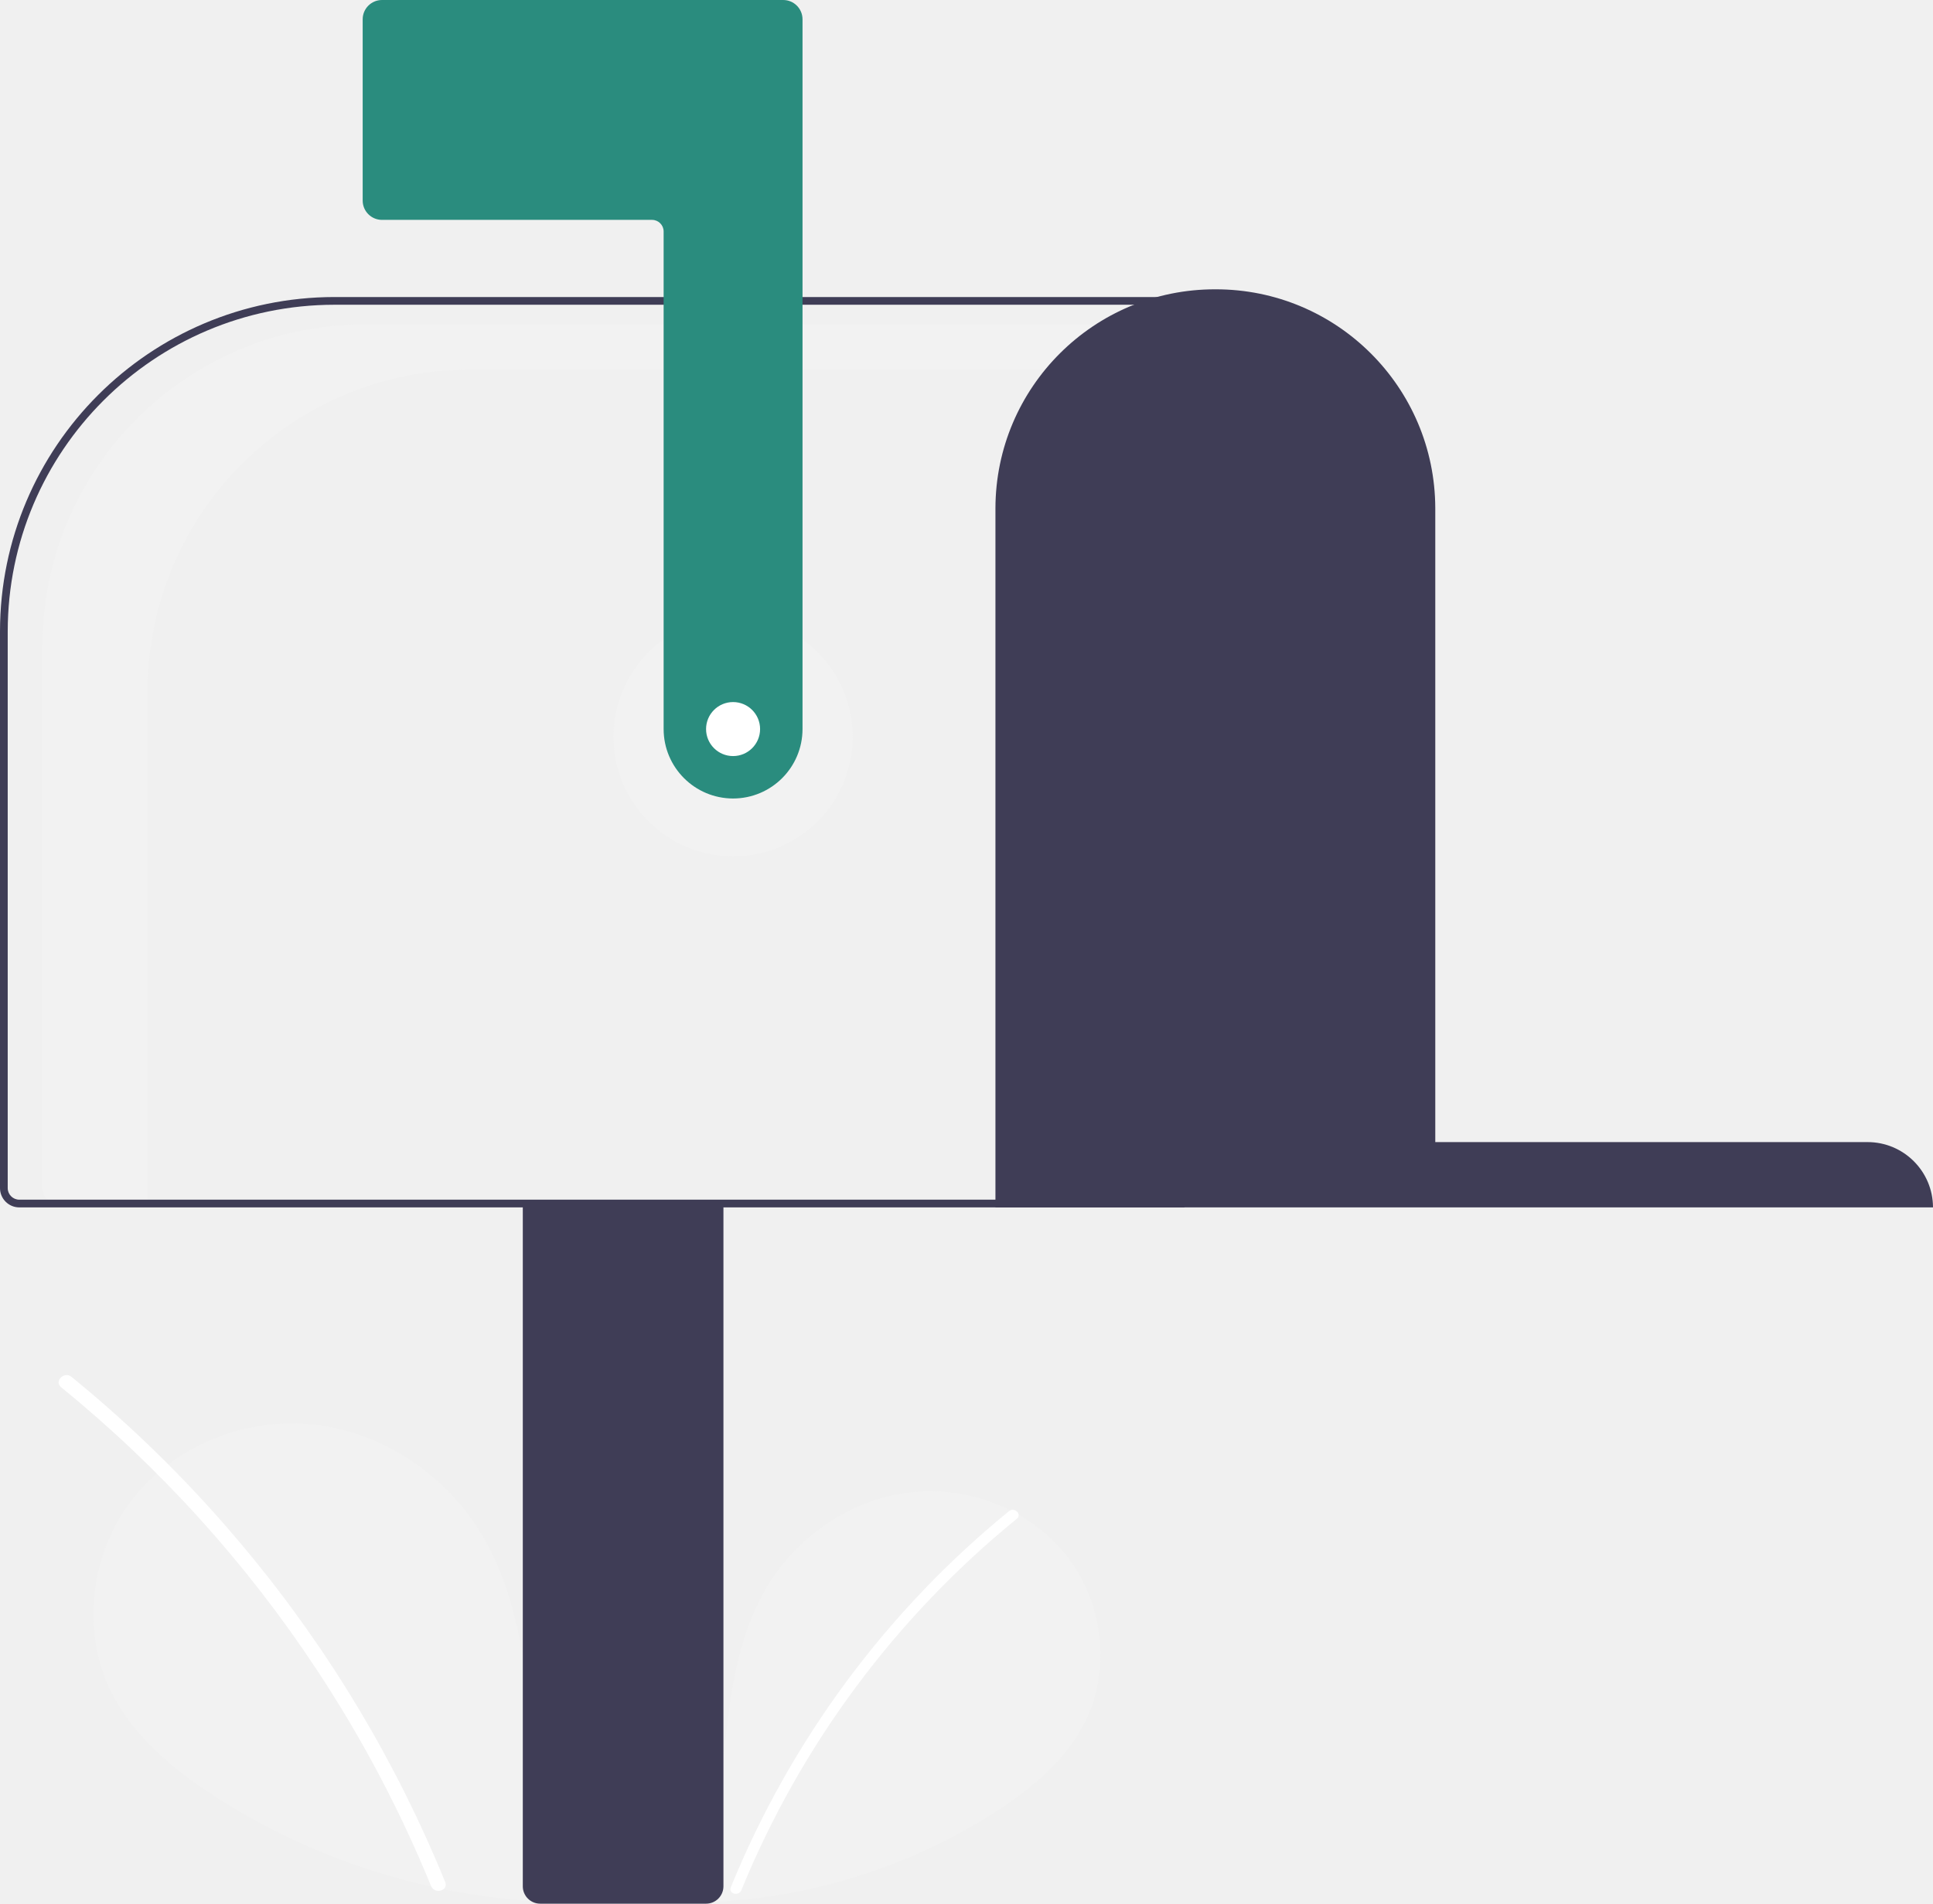
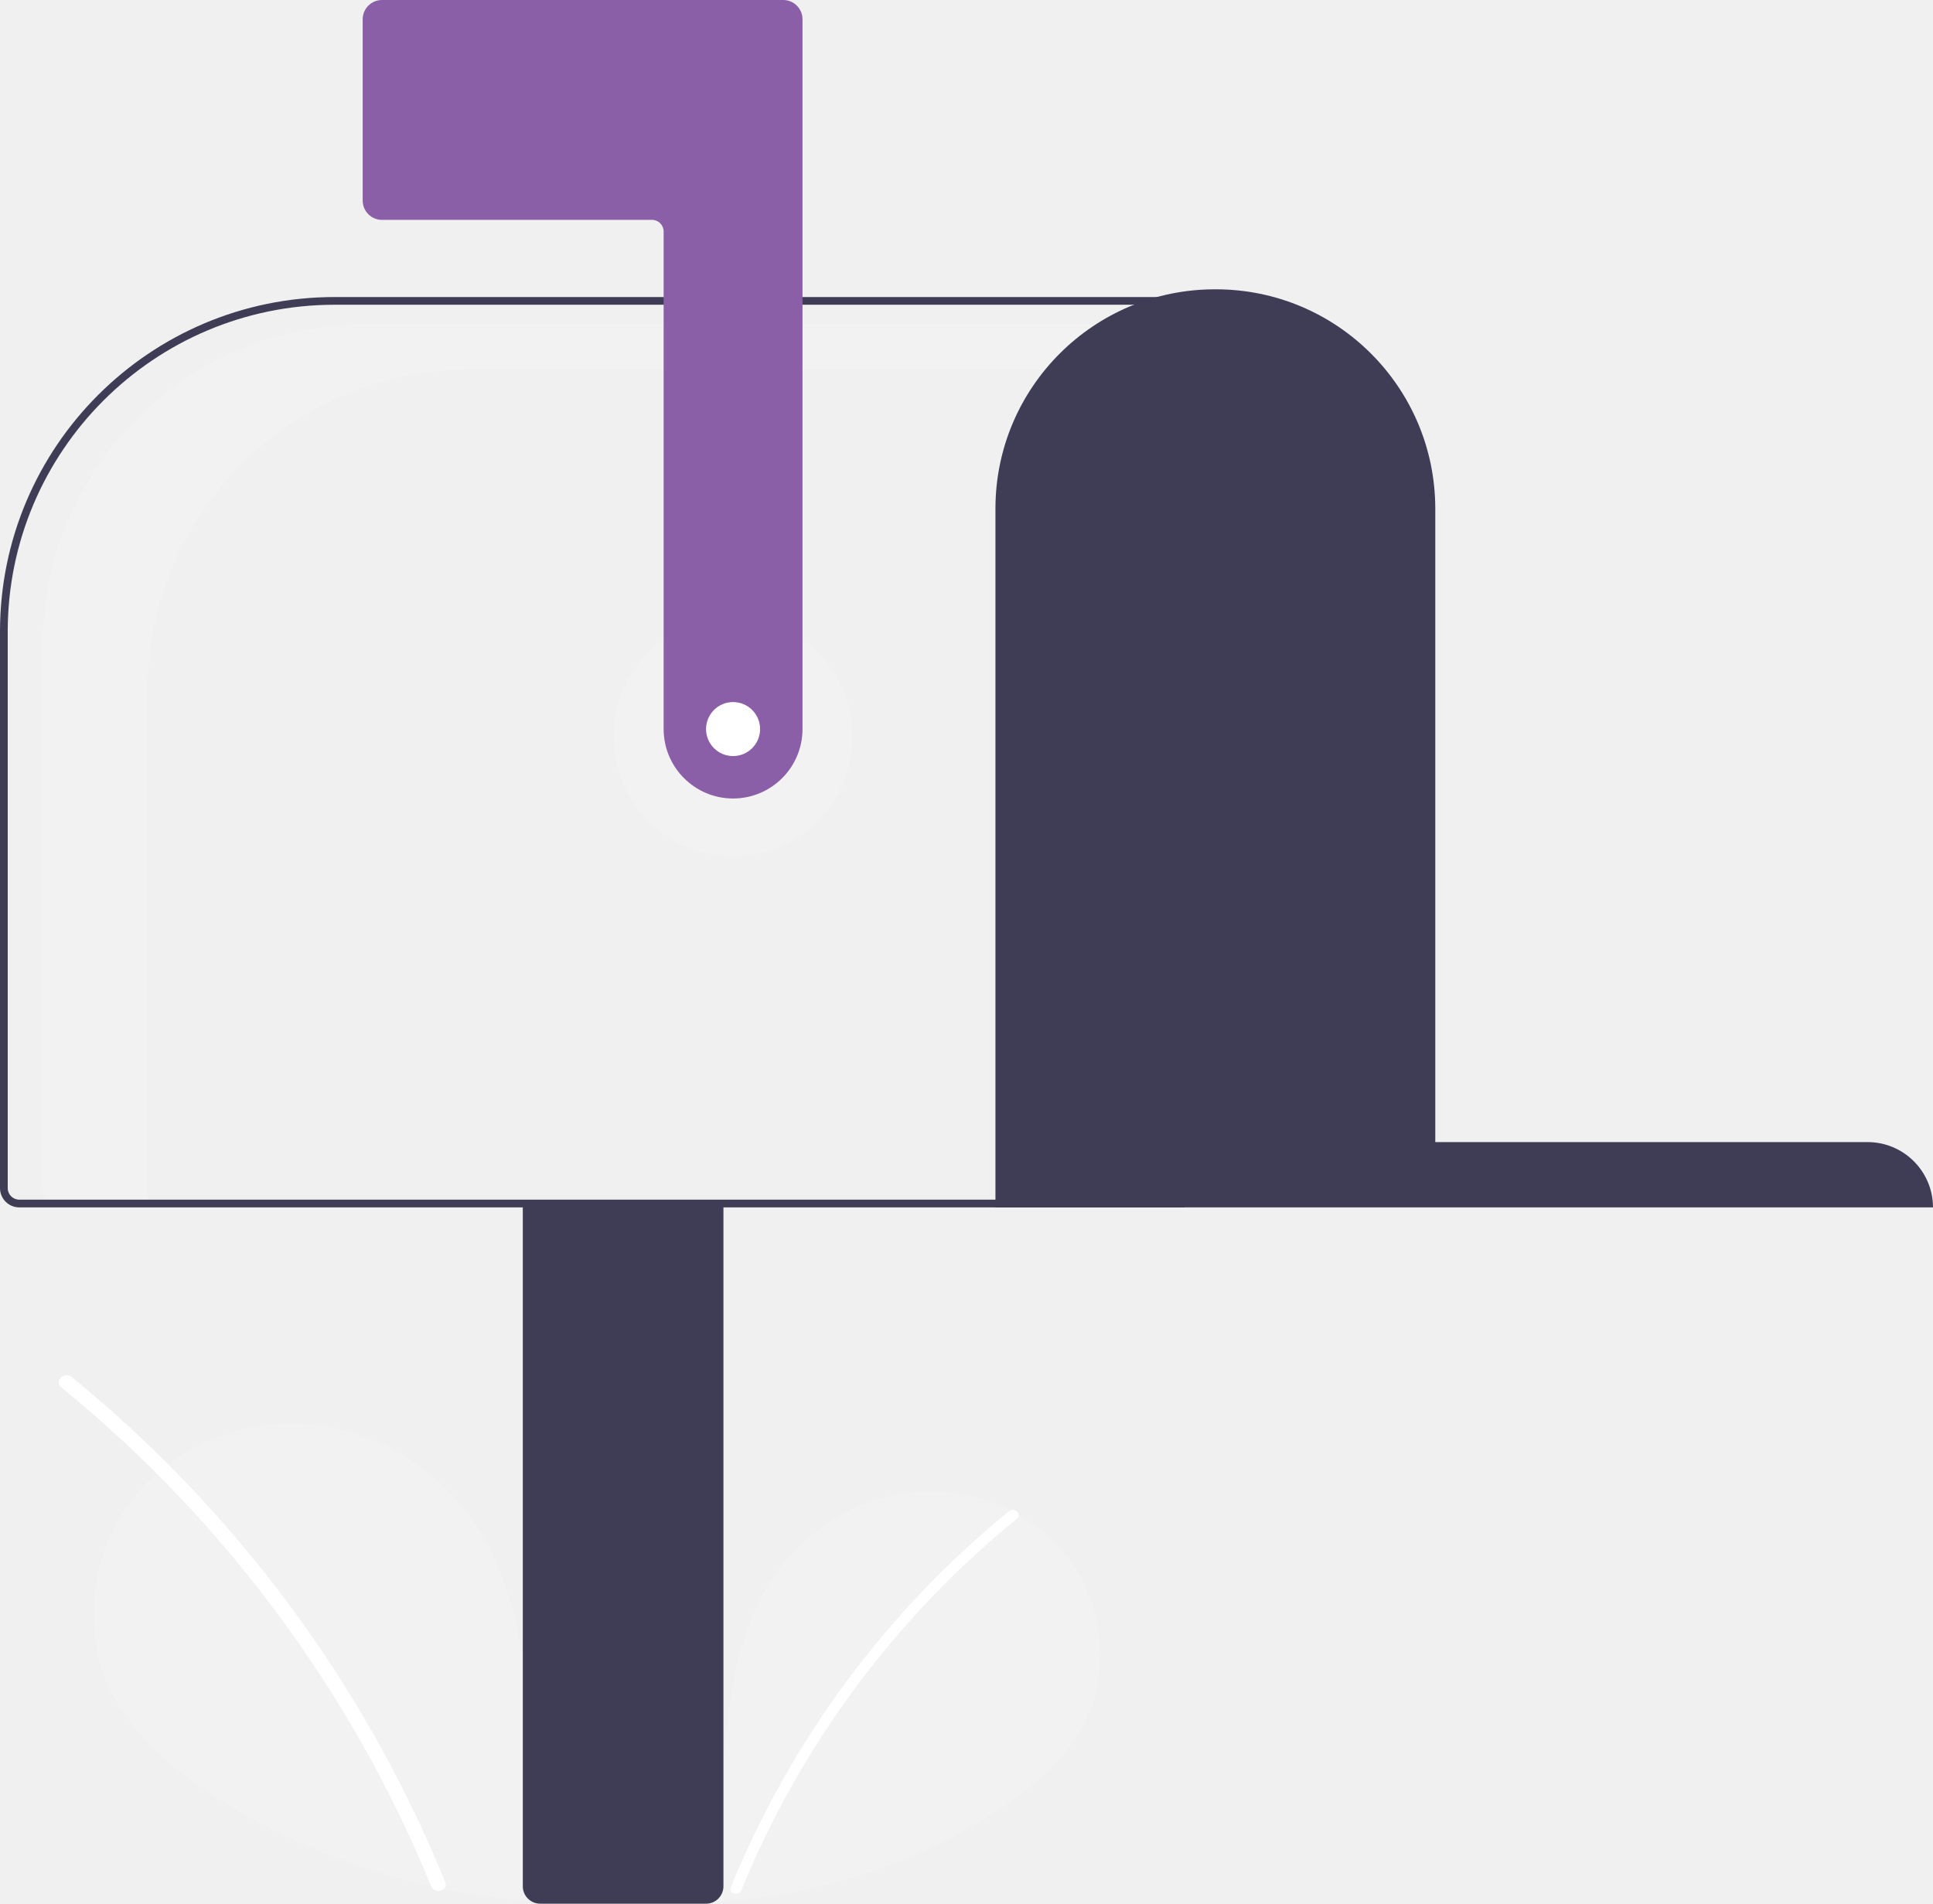
<svg xmlns="http://www.w3.org/2000/svg" viewBox="0 0 812.158 800">
  <g transform="translate(-685.027 -293.25)">
    <path d="M549.973,747.783c13.013-11,20.917-28.366,18.844-45.275s-14.912-32.455-31.565-36.046-35.638,6.349-40.7,22.617c-2.784-31.364-5.992-64.043-22.667-90.752-15.1-24.185-41.251-41.49-69.593-44.586s-58.184,8.6-75.86,30.967-22,54.892-9.624,80.576c9.12,18.92,25.922,33,43.526,44.455a280.917,280.917,0,0,0,192.129,42.032" transform="translate(412.538 338.163)" fill="#f2f2f2" />
    <path d="M345.621,560.459a529.9,529.9,0,0,1,73.846,73.329,531.44,531.44,0,0,1,83.175,138.993c1.5,3.67-4.462,5.268-5.943,1.638a525.985,525.985,0,0,0-48.06-90.932A527.982,527.982,0,0,0,341.263,564.817C338.186,562.311,342.569,557.974,345.621,560.459Z" transform="translate(369.433 311.392)" fill="#fff" />
    <path d="M490.389,720.258c-11.172-9.44-17.957-24.352-16.178-38.869s12.8-27.863,27.1-30.946,30.6,5.451,34.938,19.417c2.39-26.927,5.144-54.981,19.459-77.912,12.963-20.763,35.414-35.62,59.746-38.277s49.951,7.38,65.126,26.586,18.891,47.126,8.262,69.175c-7.829,16.243-22.254,28.331-37.367,38.165a241.168,241.168,0,0,1-164.944,36.084" transform="translate(452.479 366.654)" fill="#f2f2f2" />
    <path d="M645.281,560.269A397.939,397.939,0,0,0,528.356,718.375c-1.115,2.733,3.323,3.923,4.425,1.22A393.511,393.511,0,0,1,648.526,563.514C650.817,561.649,647.553,558.419,645.281,560.269Z" transform="translate(463.717 367.993)" fill="#fff" />
    <circle cx="50.253" cy="50.253" r="50.253" transform="translate(942.778 552.622)" fill="#f2f2f2" />
    <path d="M471.255,287.388H817.486V306.33H515.454A135.227,135.227,0,0,0,380.227,441.558V656.769H342.341a6.314,6.314,0,0,1-6.314-6.314V422.615A135.227,135.227,0,0,1,471.255,287.388Z" transform="translate(366.832 142.256)" fill="#f2f2f2" />
    <path d="M460.527,802.49V514.75h84.3V802.49a7.3,7.3,0,0,1-7.295,7.295H467.822A7.3,7.3,0,0,1,460.527,802.49Z" transform="translate(444.156 283.465)" fill="#3f3d56" />
    <path d="M325.027,654.718V420.741A140.65,140.65,0,0,1,465.518,280.25H822.7V662.823H333.132a8.115,8.115,0,0,1-8.105-8.105ZM819.455,283.492H465.518A137.4,137.4,0,0,0,328.269,420.741V654.718a4.868,4.868,0,0,0,4.863,4.863H819.455Z" transform="translate(360 137.823)" fill="#3f3d56" />
-     <path d="M574.65,538.812a29.212,29.212,0,0,1-29.179-29.179V300.514a4.868,4.868,0,0,0-4.863-4.863H427.132a8.115,8.115,0,0,1-8.105-8.105v-76.19a8.115,8.115,0,0,1,8.105-8.105H595.724a8.115,8.115,0,0,1,8.105,8.105V509.633A29.212,29.212,0,0,1,574.65,538.812Z" transform="translate(418.381 90)" fill="#2a8c7e" />
+     <path d="M574.65,538.812a29.212,29.212,0,0,1-29.179-29.179V300.514a4.868,4.868,0,0,0-4.863-4.863H427.132a8.115,8.115,0,0,1-8.105-8.105v-76.19a8.115,8.115,0,0,1,8.105-8.105H595.724a8.115,8.115,0,0,1,8.105,8.105V509.633A29.212,29.212,0,0,1,574.65,538.812Z" transform="translate(418.381 90)" fill="#8b5fa8" />
    <path d="M675.428,278.25h0a92.208,92.208,0,0,1,92.4,92.014V636.623H949.39a27.5,27.5,0,0,1,27.558,27.443H583.027v-293.8A92.208,92.208,0,0,1,675.428,278.25Z" transform="translate(520.237 136.581)" fill="#3f3d56" />
    <circle cx="11.348" cy="11.348" r="11.348" transform="translate(981.684 588.285)" fill="#fff" />
  </g>
</svg>
